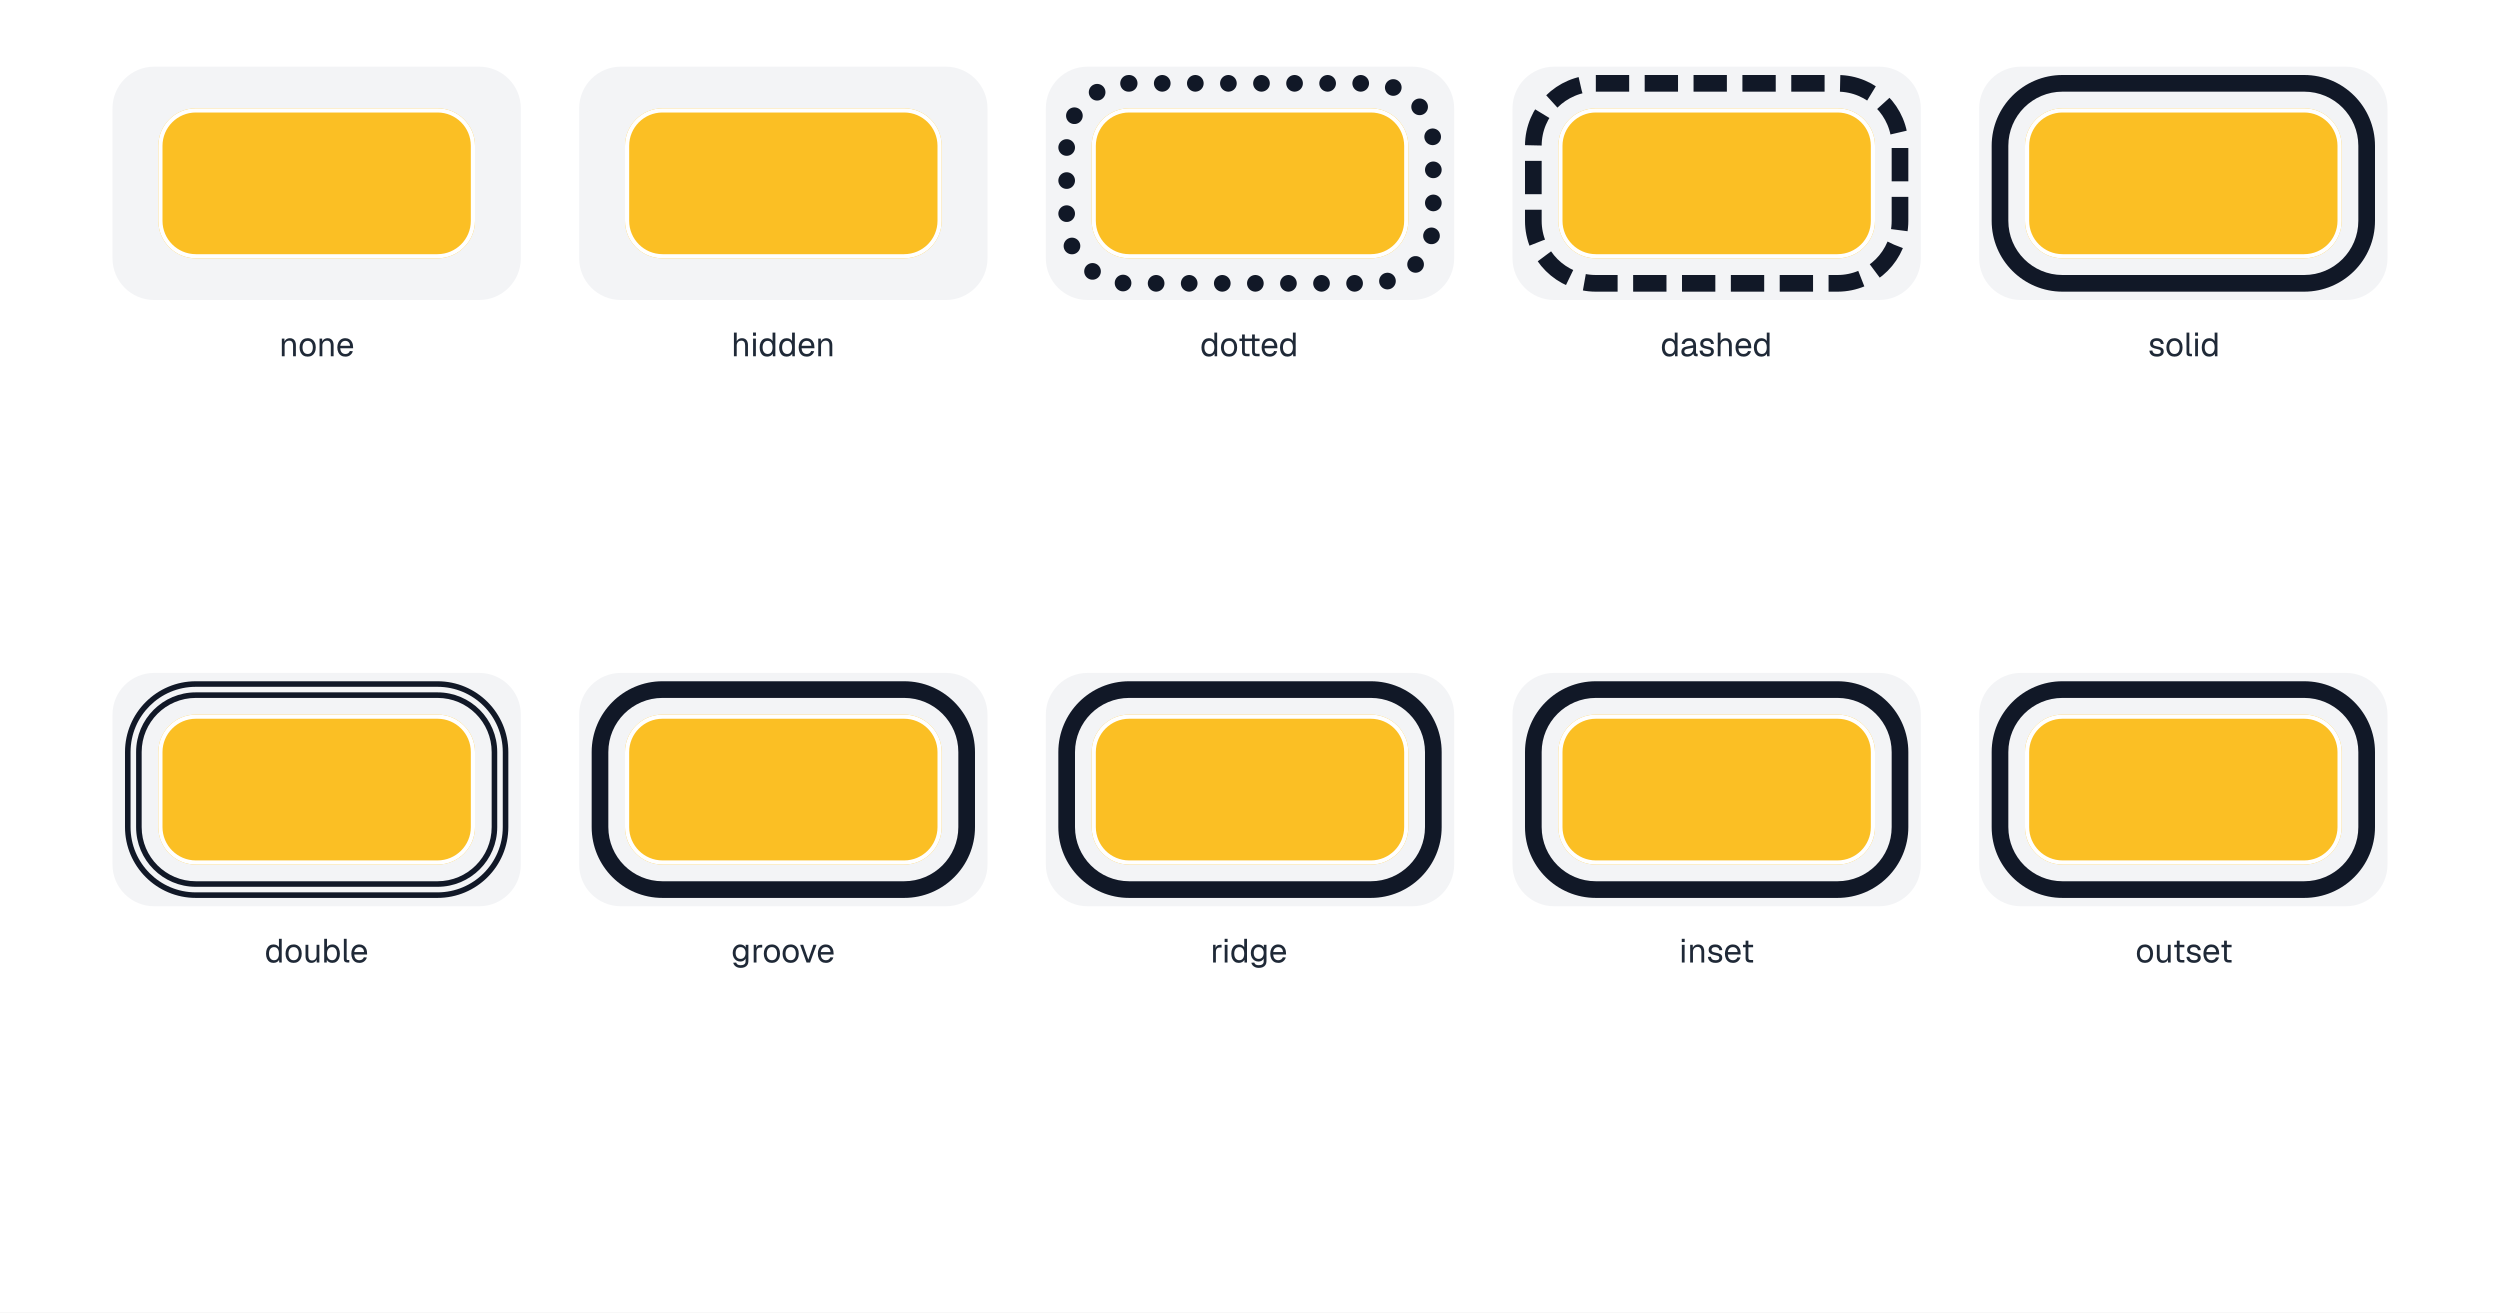
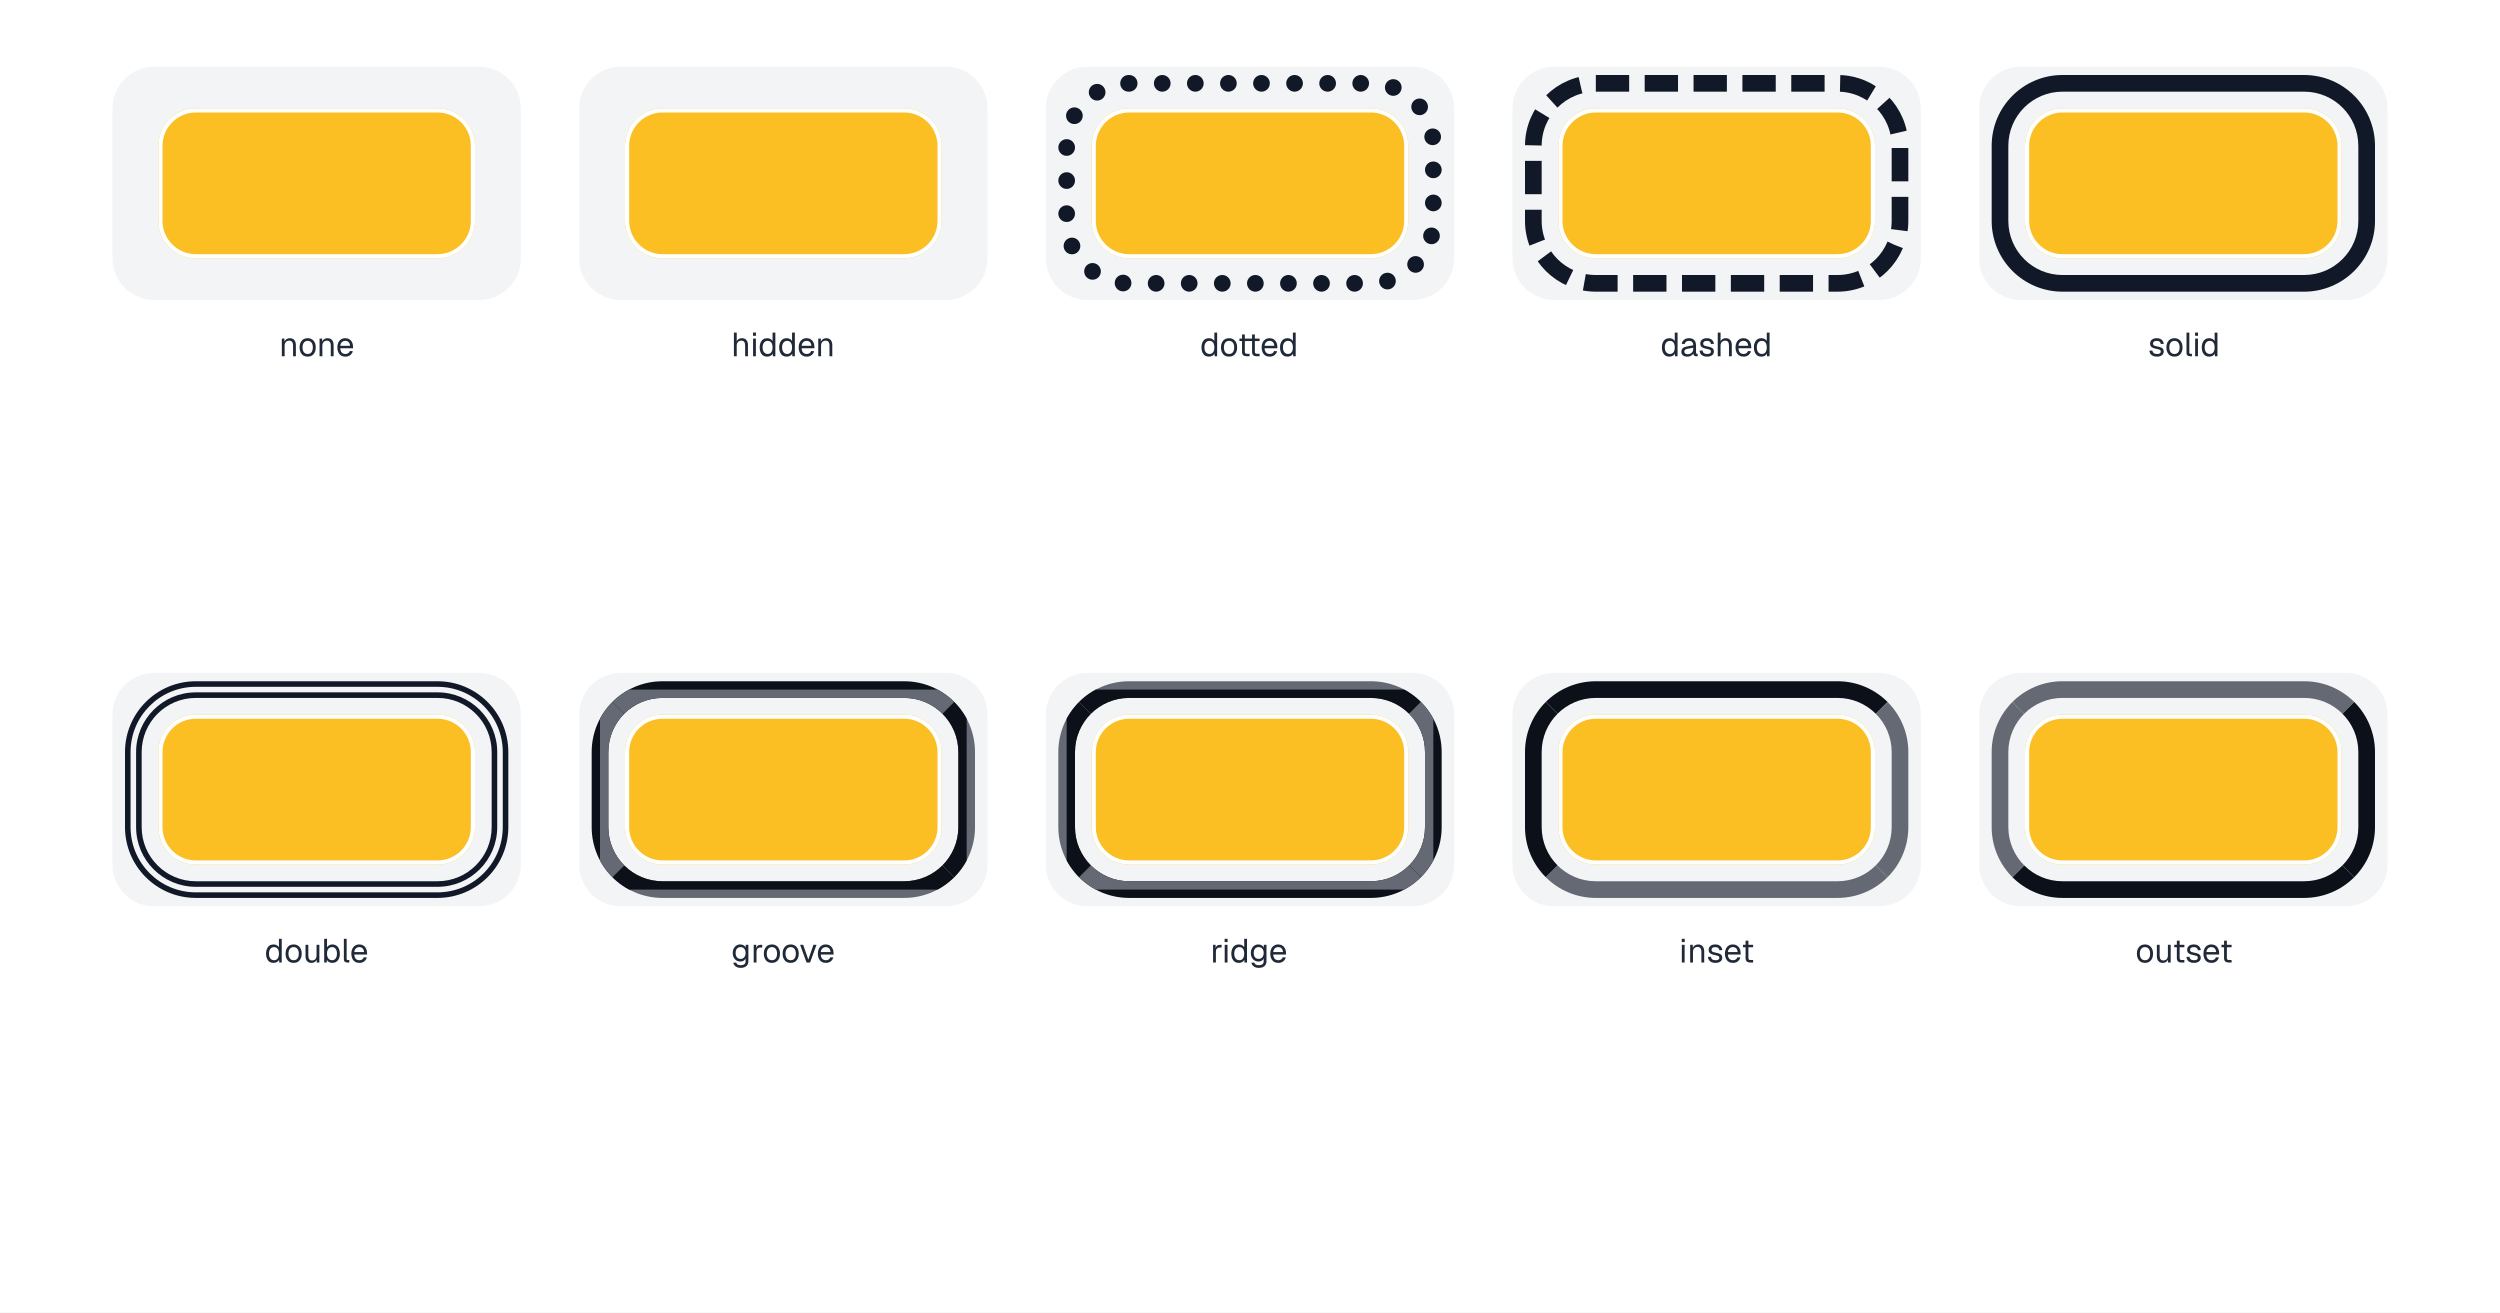
<svg xmlns="http://www.w3.org/2000/svg" width="1200" height="630" viewBox="0 0 1200 630">
  <rect x="0" y="0" width="1200" height="630" fill="#fff" />
  <path d="M74 32h156c11.05 0 20 8.95 20 20v72c0 11.05-8.95 20-20 20h-156c-11.05 0-20-8.95-20-20v-72c0-11.05 8.95-20 20-20Z" fill="#f3f4f6" />
  <path d="M94 52h116c9.94 0 18 8.06 18 18v36c0 9.94-8.06 18-18 18h-116c-9.94 0-18-8.06-18-18v-36c0-9.94 8.06-18 18-18Z" fill="#fbbf24" />
  <path d="M94 52h116c9.94 0 18 8.06 18 18v36c0 9.94-8.06 18-18 18h-116c-9.94 0-18-8.06-18-18v-36c0-9.94 8.06-18 18-18Zm0 2h116c8.84 0 16 7.16 16 16v36c0 8.84-7.16 16-16 16h-116c-8.84 0-16-7.16-16-16v-36c0-8.84 7.16-16 16-16Z" fill="#fff" fill-rule="evenodd" />
  <g fill="#1f2937">
    <use href="#g0" x="134" y="171" />
    <use href="#g1" x="143.1" y="171" />
    <use href="#g0" x="152.11" y="171" />
    <use href="#g2" x="161.22" y="171" />
  </g>
  <path d="M298 32h156c11.05 0 20 8.95 20 20v72c0 11.05-8.95 20-20 20h-156c-11.05 0-20-8.95-20-20v-72c0-11.05 8.95-20 20-20Z" fill="#f3f4f6" />
  <path d="M318 52h116c9.94 0 18 8.06 18 18v36c0 9.94-8.06 18-18 18h-116c-9.94 0-18-8.06-18-18v-36c0-9.94 8.06-18 18-18Z" fill="#fbbf24" />
  <path d="M318 52h116c9.94 0 18 8.06 18 18v36c0 9.94-8.06 18-18 18h-116c-9.94 0-18-8.06-18-18v-36c0-9.94 8.06-18 18-18Zm0 2h116c8.84 0 16 7.16 16 16v36c0 8.84-7.16 16-16 16h-116c-8.84 0-16-7.16-16-16v-36c0-8.84 7.16-16 16-16Z" fill="#fff" fill-rule="evenodd" />
  <g fill="#1f2937">
    <use href="#g3" x="351" y="171" />
    <use href="#g4" x="360.2" y="171" />
    <use href="#g5" x="363.94" y="171" />
    <use href="#g5" x="373.3" y="171" />
    <use href="#g2" x="382.66" y="171" />
    <use href="#g0" x="391.48" y="171" />
  </g>
  <path d="M522 32h156c11.05 0 20 8.95 20 20v72c0 11.05-8.95 20-20 20h-156c-11.05 0-20-8.95-20-20v-72c0-11.05 8.95-20 20-20Z" fill="#f3f4f6" />
  <path d="M542 52h116c9.94 0 18 8.06 18 18v36c0 9.94-8.06 18-18 18h-116c-9.94 0-18-8.06-18-18v-36c0-9.94 8.06-18 18-18Z" fill="#fbbf24" />
  <path d="M542 52h116c9.94 0 18 8.06 18 18v36c0 9.94-8.06 18-18 18h-116c-9.94 0-18-8.06-18-18v-36c0-9.94 8.06-18 18-18Zm0 2h116c8.84 0 16 7.16 16 16v36c0 8.84-7.16 16-16 16h-116c-8.84 0-16-7.16-16-16v-36c0-8.84 7.16-16 16-16Z" fill="#fff" fill-rule="evenodd" />
  <g fill="#1f2937">
    <use href="#g5" x="576" y="171" />
    <use href="#g1" x="585.36" y="171" />
    <use href="#g6" x="594.05" y="171" />
    <use href="#g2" x="604.88" y="171" />
    <use href="#g5" x="613.7" y="171" />
  </g>
  <path d="M746 32h156c11.05 0 20 8.95 20 20v72c0 11.05-8.95 20-20 20h-156c-11.05 0-20-8.95-20-20v-72c0-11.05 8.95-20 20-20Z" fill="#f3f4f6" />
  <path d="M766 52h116c9.94 0 18 8.06 18 18v36c0 9.94-8.06 18-18 18h-116c-9.94 0-18-8.06-18-18v-36c0-9.94 8.06-18 18-18Z" fill="#fbbf24" />
  <path d="M766 52h116c9.94 0 18 8.06 18 18v36c0 9.94-8.06 18-18 18h-116c-9.94 0-18-8.06-18-18v-36c0-9.94 8.06-18 18-18Zm0 2h116c8.84 0 16 7.16 16 16v36c0 8.84-7.16 16-16 16h-116c-8.84 0-16-7.16-16-16v-36c0-8.84 7.16-16 16-16Z" fill="#fff" fill-rule="evenodd" />
  <g fill="#1f2937">
    <use href="#g5" x="797" y="171" />
    <use href="#g7" x="806.36" y="171" />
    <use href="#g8" x="815.08" y="171" />
    <use href="#g3" x="823.24" y="171" />
    <use href="#g2" x="832.34" y="171" />
    <use href="#g5" x="841.16" y="171" />
  </g>
  <path d="M970 32h156c11.05 0 20 8.95 20 20v72c0 11.05-8.95 20-20 20h-156c-11.05 0-20-8.95-20-20v-72c0-11.05 8.95-20 20-20Z" fill="#f3f4f6" />
  <path d="M990 52h116c9.94 0 18 8.06 18 18v36c0 9.94-8.06 18-18 18h-116c-9.94 0-18-8.06-18-18v-36c0-9.94 8.06-18 18-18Z" fill="#fbbf24" />
  <path d="M990 52h116c9.94 0 18 8.06 18 18v36c0 9.94-8.06 18-18 18h-116c-9.94 0-18-8.06-18-18v-36c0-9.94 8.06-18 18-18Zm0 2h116c8.84 0 16 7.16 16 16v36c0 8.84-7.16 16-16 16h-116c-8.84 0-16-7.16-16-16v-36c0-8.84 7.16-16 16-16Z" fill="#fff" fill-rule="evenodd" />
  <g fill="#1f2937">
    <use href="#g8" x="1031" y="171" />
    <use href="#g1" x="1039.16" y="171" />
    <use href="#g9" x="1048.25" y="171" />
    <use href="#g4" x="1052.39" y="171" />
    <use href="#g5" x="1056.14" y="171" />
  </g>
  <path d="M74 323h156c11.05 0 20 8.95 20 20v72c0 11.05-8.95 20-20 20h-156c-11.05 0-20-8.95-20-20v-72c0-11.05 8.95-20 20-20Z" fill="#f3f4f6" />
  <path d="M94 343h116c9.94 0 18 8.06 18 18v36c0 9.94-8.06 18-18 18h-116c-9.94 0-18-8.06-18-18v-36c0-9.94 8.06-18 18-18Z" fill="#fbbf24" />
  <path d="M94 343h116c9.94 0 18 8.06 18 18v36c0 9.94-8.06 18-18 18h-116c-9.94 0-18-8.06-18-18v-36c0-9.94 8.06-18 18-18Zm0 2h116c8.84 0 16 7.16 16 16v36c0 8.84-7.16 16-16 16h-116c-8.84 0-16-7.16-16-16v-36c0-8.84 7.16-16 16-16Z" fill="#fff" fill-rule="evenodd" />
  <g fill="#1f2937">
    <use href="#g5" x="127" y="462" />
    <use href="#g1" x="136.36" y="462" />
    <use href="#g10" x="145.37" y="462" />
    <use href="#g11" x="154.33" y="462" />
    <use href="#g9" x="163.77" y="462" />
    <use href="#g2" x="167.94" y="462" />
  </g>
  <path d="M298 323h156c11.05 0 20 8.95 20 20v72c0 11.05-8.95 20-20 20h-156c-11.05 0-20-8.95-20-20v-72c0-11.05 8.95-20 20-20Z" fill="#f3f4f6" />
  <path d="M318 343h116c9.94 0 18 8.06 18 18v36c0 9.94-8.06 18-18 18h-116c-9.94 0-18-8.06-18-18v-36c0-9.94 8.06-18 18-18Z" fill="#fbbf24" />
  <path d="M318 343h116c9.94 0 18 8.06 18 18v36c0 9.94-8.06 18-18 18h-116c-9.94 0-18-8.06-18-18v-36c0-9.94 8.06-18 18-18Zm0 2h116c8.84 0 16 7.16 16 16v36c0 8.84-7.16 16-16 16h-116c-8.84 0-16-7.16-16-16v-36c0-8.84 7.16-16 16-16Z" fill="#fff" fill-rule="evenodd" />
  <g fill="#1f2937">
    <use href="#g12" x="351" y="462" />
    <use href="#g13" x="360.5" y="462" />
    <use href="#g1" x="365.93" y="462" />
    <use href="#g1" x="374.94" y="462" />
    <use href="#g14" x="383.7" y="462" />
    <use href="#g2" x="391.86" y="462" />
  </g>
  <path d="M522 323h156c11.05 0 20 8.95 20 20v72c0 11.05-8.95 20-20 20h-156c-11.05 0-20-8.95-20-20v-72c0-11.05 8.95-20 20-20Z" fill="#f3f4f6" />
  <path d="M542 343h116c9.94 0 18 8.06 18 18v36c0 9.94-8.06 18-18 18h-116c-9.94 0-18-8.06-18-18v-36c0-9.94 8.06-18 18-18Z" fill="#fbbf24" />
  <path d="M542 343h116c9.94 0 18 8.06 18 18v36c0 9.94-8.06 18-18 18h-116c-9.94 0-18-8.06-18-18v-36c0-9.94 8.06-18 18-18Zm0 2h116c8.84 0 16 7.16 16 16v36c0 8.84-7.16 16-16 16h-116c-8.84 0-16-7.16-16-16v-36c0-8.84 7.16-16 16-16Z" fill="#fff" fill-rule="evenodd" />
  <g fill="#1f2937">
    <use href="#g13" x="581" y="462" />
    <use href="#g4" x="586.58" y="462" />
    <use href="#g5" x="590.33" y="462" />
    <use href="#g12" x="599.69" y="462" />
    <use href="#g2" x="609.03" y="462" />
  </g>
  <path d="M746 323h156c11.05 0 20 8.95 20 20v72c0 11.05-8.95 20-20 20h-156c-11.05 0-20-8.95-20-20v-72c0-11.05 8.95-20 20-20Z" fill="#f3f4f6" />
  <path d="M766 343h116c9.94 0 18 8.06 18 18v36c0 9.94-8.06 18-18 18h-116c-9.94 0-18-8.06-18-18v-36c0-9.94 8.06-18 18-18Z" fill="#fbbf24" />
  <path d="M766 343h116c9.94 0 18 8.06 18 18v36c0 9.94-8.06 18-18 18h-116c-9.94 0-18-8.06-18-18v-36c0-9.94 8.06-18 18-18Zm0 2h116c8.84 0 16 7.16 16 16v36c0 8.84-7.16 16-16 16h-116c-8.84 0-16-7.16-16-16v-36c0-8.84 7.16-16 16-16Z" fill="#fff" fill-rule="evenodd" />
  <g fill="#1f2937">
    <use href="#g4" x="806" y="462" />
    <use href="#g0" x="810" y="462" />
    <use href="#g8" x="819.1" y="462" />
    <use href="#g2" x="827.26" y="462" />
    <use href="#g15" x="835.76" y="462" />
  </g>
  <path d="M970 323h156c11.05 0 20 8.95 20 20v72c0 11.05-8.95 20-20 20h-156c-11.05 0-20-8.95-20-20v-72c0-11.05 8.95-20 20-20Z" fill="#f3f4f6" />
  <path d="M990 343h116c9.94 0 18 8.06 18 18v36c0 9.94-8.06 18-18 18h-116c-9.94 0-18-8.06-18-18v-36c0-9.94 8.06-18 18-18Z" fill="#fbbf24" />
  <path d="M990 343h116c9.94 0 18 8.06 18 18v36c0 9.94-8.06 18-18 18h-116c-9.94 0-18-8.06-18-18v-36c0-9.94 8.06-18 18-18Zm0 2h116c8.84 0 16 7.16 16 16v36c0 8.84-7.16 16-16 16h-116c-8.84 0-16-7.16-16-16v-36c0-8.84 7.16-16 16-16Z" fill="#fff" fill-rule="evenodd" />
  <g fill="#1f2937">
    <use href="#g1" x="1025" y="462" />
    <use href="#g10" x="1034.01" y="462" />
    <use href="#g15" x="1042.76" y="462" />
    <use href="#g8" x="1048.78" y="462" />
    <use href="#g2" x="1056.94" y="462" />
    <use href="#g15" x="1065.43" y="462" />
  </g>
  <path d="M542 40h116c16.57 0 30 13.43 30 30v36c0 16.57-13.43 30-30 30h-116c-16.57 0-30-13.43-30-30v-36c0-16.57 13.43-30 30-30Z" fill="none" stroke="#111827" stroke-width="8" stroke-dasharray="0 15.877" stroke-linecap="round" />
  <path d="M766 40h116c16.57 0 30 13.43 30 30v36c0 16.57-13.43 30-30 30h-116c-16.57 0-30-13.43-30-30v-36c0-16.57 13.43-30 30-30Z" fill="none" stroke="#111827" stroke-width="8" stroke-dasharray="16 7.452" />
  <path d="M990 36h116c18.78 0 34 15.22 34 34v36c0 18.78-15.22 34-34 34h-116c-18.78 0-34-15.22-34-34v-36c0-18.78 15.22-34 34-34Zm0 8h116c14.36 0 26 11.64 26 26v36c0 14.36-11.64 26-26 26h-116c-14.36 0-26-11.64-26-26v-36c0-14.36 11.64-26 26-26Z" fill="#111827" fill-rule="evenodd" />
  <path d="M94 327h116c18.78 0 34 15.22 34 34v36c0 18.78-15.22 34-34 34h-116c-18.78 0-34-15.22-34-34v-36c0-18.78 15.22-34 34-34Zm0 2.67h116c17.3 0 31.33 14.03 31.33 31.33v36c0 17.3-14.03 31.33-31.33 31.33h-116c-17.3 0-31.33-14.03-31.33-31.33v-36c0-17.3 14.03-31.33 31.33-31.33Z" fill="#111827" fill-rule="evenodd" />
  <path d="M94 332.33h116c15.83 0 28.67 12.84 28.67 28.67v36c0 15.83-12.84 28.67-28.67 28.67h-116c-15.83 0-28.67-12.84-28.67-28.67v-36c0-15.83 12.84-28.67 28.67-28.67Zm0 2.67h116c14.36 0 26 11.64 26 26v36c0 14.36-11.64 26-26 26h-116c-14.36 0-26-11.64-26-26v-36c0-14.36 11.64-26 26-26Z" fill="#111827" fill-rule="evenodd" />
-   <path d="M318 327h116c18.78 0 34 15.22 34 34v36c0 18.78-15.22 34-34 34h-116c-18.78 0-34-15.22-34-34v-36c0-18.78 15.22-34 34-34Zm0 8h116c14.36 0 26 11.64 26 26v36c0 14.36-11.64 26-26 26h-116c-14.36 0-26-11.64-26-26v-36c0-14.36 11.64-26 26-26Z" fill="#111827" fill-rule="evenodd" />
-   <path d="M542 327h116c18.78 0 34 15.22 34 34v36c0 18.78-15.22 34-34 34h-116c-18.78 0-34-15.22-34-34v-36c0-18.78 15.22-34 34-34Zm0 8h116c14.36 0 26 11.64 26 26v36c0 14.36-11.64 26-26 26h-116c-14.36 0-26-11.64-26-26v-36c0-14.36 11.64-26 26-26Z" fill="#111827" fill-rule="evenodd" />
-   <path d="M766 327h116c18.78 0 34 15.22 34 34v36c0 18.78-15.22 34-34 34h-116c-18.78 0-34-15.22-34-34v-36c0-18.78 15.22-34 34-34Zm0 8h116c14.36 0 26 11.64 26 26v36c0 14.36-11.64 26-26 26h-116c-14.36 0-26-11.64-26-26v-36c0-14.36 11.64-26 26-26Z" fill="#111827" fill-rule="evenodd" />
-   <path d="M990 327h116c18.78 0 34 15.22 34 34v36c0 18.78-15.22 34-34 34h-116c-18.78 0-34-15.22-34-34v-36c0-18.78 15.22-34 34-34Zm0 8h116c14.36 0 26 11.64 26 26v36c0 14.36-11.64 26-26 26h-116c-14.36 0-26-11.64-26-26v-36c0-14.36 11.64-26 26-26Z" fill="#111827" fill-rule="evenodd" />
+   <clipPath id="cp0">
+     <path d="M318 327h116c18.78 0 34 15.22 34 34v36c0 18.78-15.22 34-34 34h-116c-18.78 0-34-15.22-34-34v-36c0-18.78 15.22-34 34-34Zm0 8h116c14.36 0 26 11.64 26 26v36c0 14.36-11.64 26-26 26h-116c-14.36 0-26-11.64-26-26v-36c0-14.36 11.64-26 26-26Z" clip-rule="evenodd" />
+   </clipPath>
+   <g clip-path="url(#cp0)">
+     <path d="M284 327l19 19h146l19-19Z" fill="#0b1019" />
+     <path d="M288 331l17 17h142l17-17Z" fill="#646973" />
+     <path d="M468 327l-19 19v66l19 19Z" fill="#646973" />
+     <path d="M464 331l-17 17v62l17 17Z" fill="#0b1019" />
+     <path d="M468 431l-19-19h-146l-19 19Z" fill="#646973" />
+     <path d="M464 427l-17-17h-142l-17 17Z" fill="#0b1019" />
+     <path d="M284 431l19-19v-66l-19-19Z" fill="#0b1019" />
+     <path d="M288 427l17-17v-62l-17-17Z" fill="#646973" />
+   </g>
+   <clipPath id="cp1">
+     <path d="M542 327h116c18.78 0 34 15.22 34 34v36c0 18.78-15.22 34-34 34h-116c-18.78 0-34-15.22-34-34v-36c0-18.78 15.22-34 34-34Zm0 8h116c14.36 0 26 11.64 26 26v36c0 14.36-11.64 26-26 26h-116c-14.36 0-26-11.64-26-26v-36c0-14.36 11.64-26 26-26Z" clip-rule="evenodd" />
+   </clipPath>
+   <g clip-path="url(#cp1)">
+     <path d="M508 327l19 19h146l19-19Z" fill="#646973" />
+     <path d="M512 331l17 17h142l17-17Z" fill="#0b1019" />
+     <path d="M692 327l-19 19v66l19 19Z" fill="#0b1019" />
+     <path d="M688 331l-17 17v62l17 17Z" fill="#646973" />
+     <path d="M692 431l-19-19h-146l-19 19Z" fill="#0b1019" />
+     <path d="M688 427l-17-17h-142l-17 17Z" fill="#646973" />
+     <path d="M508 431l19-19v-66l-19-19Z" fill="#646973" />
+     <path d="M512 427l17-17v-62l-17-17Z" fill="#0b1019" />
+   </g>
+   <clipPath id="cp2">
+     <path d="M766 327h116c18.78 0 34 15.22 34 34v36c0 18.78-15.22 34-34 34h-116c-18.78 0-34-15.22-34-34v-36c0-18.78 15.22-34 34-34Zm0 8h116c14.36 0 26 11.64 26 26v36c0 14.36-11.64 26-26 26h-116c-14.36 0-26-11.64-26-26v-36c0-14.36 11.64-26 26-26Z" clip-rule="evenodd" />
+   </clipPath>
+   <g clip-path="url(#cp2)">
+     <path d="M732 327l21 21h142l21-21Z" fill="#0b1019" />
+     <path d="M916 327l-21 21v62l21 21Z" fill="#646973" />
+     <path d="M916 431l-21-21h-142l-21 21Z" fill="#646973" />
+     <path d="M732 431l21-21v-62l-21-21Z" fill="#0b1019" />
+   </g>
+   <clipPath id="cp3">
+     <path d="M990 327h116c18.78 0 34 15.22 34 34v36c0 18.78-15.22 34-34 34h-116c-18.78 0-34-15.22-34-34v-36c0-18.78 15.22-34 34-34Zm0 8h116c14.36 0 26 11.64 26 26v36c0 14.36-11.64 26-26 26h-116c-14.36 0-26-11.64-26-26v-36c0-14.36 11.64-26 26-26Z" clip-rule="evenodd" />
+   </clipPath>
+   <g clip-path="url(#cp3)">
+     <path d="M956 327l21 21h142l21-21Z" fill="#646973" />
+     <path d="M1140 327l-21 21v62l21 21Z" fill="#0b1019" />
+     <path d="M1140 431l-21-21h-142l-21 21Z" fill="#0b1019" />
+     <path d="M956 431l21-21v-62l-21-21Z" fill="#646973" />
+   </g>
  <defs>
    <path id="g0" d="M1.28 0v-8.48h1.24l.04 2.17-.15-.16q.15-.75.54-1.23.41-.49.97-.72.58-.25 1.24-.25.97 0 1.59.44.64.42.95 1.15t.32 1.63v5.45h-1.35v-5.08q0-.78-.19-1.31t-.59-.81q-.39-.28-1.03-.28-.97 0-1.61.62-.63.61-.63 1.78l.01 5.08Z" />
    <path id="g1" d="M4.59.19q-1.17 0-2.06-.53-.87-.55-1.36-1.55-.47-1-.47-2.34 0-1.36.47-2.35.49-1 1.36-1.55.89-.54 2.06-.54t2.03.55q.88.54 1.36 1.54.49.99.49 2.35 0 1.34-.49 2.34-.48 1-1.36 1.55-.85.53-2.03.53Zm0-1.28q1.18 0 1.82-.83.65-.85.65-2.31 0-1.49-.65-2.32-.64-.84-1.82-.84-1.17 0-1.82.84-.66.83-.66 2.32 0 1.46.66 2.31.65.83 1.82.83Z" />
    <path id="g2" d="M4.59.19q-1.2 0-2.07-.53-.88-.55-1.35-1.55t-.47-2.34.47-2.33q.47-1 1.33-1.55.86-.56 2.03-.56 1.09 0 1.94.53.86.52 1.33 1.52.47.98.47 2.4v.39h-6.16q.08 1.36.72 2.05.65.69 1.76.69.83 0 1.36-.39.55-.4.75-1.04l1.44.11q-.33 1.14-1.27 1.88-.93.72-2.28.72Zm-2.48-5.21h4.69q-.1-1.21-.72-1.79t-1.55-.58q-.98 0-1.62.61-.63.59-.8 1.76Z" />
    <path id="g3" d="M1.28 0v-11.36h1.35l-.01 4.75-.15-.03q.15-.7.53-1.14.39-.45.95-.67t1.24-.22q.9 0 1.53.4.64.41.97 1.15.33.71.33 1.67v5.45h-1.35v-5.08q0-1.22-.44-1.81t-1.34-.59q-1.01 0-1.64.62t-.63 1.8l.01 5.06Z" />
    <path id="g4" d="M1.28 0v-8.48h1.35l-.01 8.48Zm-.03-9.81v-1.56l1.41-.01v1.57Z" />
    <path id="g5" d="M4.28.19q-1.09 0-1.91-.53-.81-.55-1.24-1.54t-.43-2.35.43-2.35 1.25-1.55q.81-.54 1.9-.54.86 0 1.56.36t1.05 1.01v-4.06h1.34v11.36h-1.2l-.06-1.28q-.34.69-1.06 1.08t-1.63.39Zm.28-1.28q.75 0 1.27-.38t.8-1.09q.26-.72.26-1.67 0-1-.26-1.71-.27-.7-.8-1.08-.52-.37-1.27-.37-1.12 0-1.79.84t-.66 2.32q0 1.45.66 2.29t1.79.85Z" />
    <path id="g6" d="M4.39 0q-1.16 0-1.72-.53-.55-.53-.55-1.64l.01-8.3h1.34v8.27q0 .58.25.79.26.22.8.22h1.21v1.19Zm-3.52-7.3v-1.18h4.86v1.18Zm8.33 7.3q-1.15 0-1.72-.53-.54-.53-.54-1.64v-8.3h1.34v8.27q0 .58.25.79.27.22.8.22h1.22v1.19Zm-3.51-7.3v-1.18h4.86v1.18Z" />
    <path id="g7" d="M3.56.19q-1.31 0-2.09-.61-.77-.61-.77-1.69 0-1.09.64-1.72t2.03-.87l3.02-.57q0-1.07-.51-1.59-.51-.53-1.51-.53-.89 0-1.4.39t-.7 1.13l-1.43-.11q.25-1.21 1.16-1.94.92-.75 2.38-.75 1.62 0 2.48.92.87.92.87 2.53v3.5q0 .3.1.42t.34.11h.35v1.19q-.07.02-.22.02-.14.01-.3.01-.58 0-.94-.19t-.51-.57q-.16-.4-.16-1.04l.16.04q-.11.54-.55 1-.44.43-1.08.68-.64.24-1.36.24Zm.14-1.17q.85 0 1.44-.33.61-.33.92-.89.33-.58.33-1.28v-.61l-2.77.51q-.85.16-1.18.49t-.33.86q0 .59.42.92t1.17.33Z" />
    <path id="g8" d="M4.38.19q-1.18 0-1.97-.36-.8-.38-1.22-1.02-.42-.65-.49-1.48l1.41-.1q.12.77.62 1.22.52.46 1.65.46.85 0 1.32-.27.47-.28.47-.91 0-.34-.15-.56-.14-.23-.6-.39-.45-.17-1.31-.33-1.19-.23-1.86-.56-.67-.34-.94-.81-.26-.49-.26-1.16 0-1.14.83-1.86.84-.73 2.37-.73 1.13 0 1.83.39.72.39 1.08 1.01.37.63.45 1.32l-1.41.09q-.03-.39-.23-.73-.2-.36-.63-.58-.42-.22-1.12-.22-.91 0-1.34.36-.43.34-.43.89 0 .41.16.67.17.27.59.44t1.17.3q1.24.2 1.94.53.72.31.99.79t.28 1.14q0 1.16-.91 1.82-.89.64-2.3.64Z" />
    <path id="g9" d="M2.94 0q-.74 0-1.21-.38-.45-.39-.45-1.21v-9.77h1.35l-.01 9.64q.01.27.13.41.14.12.41.12h.73v1.19Z" />
    <path id="g10" d="M4.06.19q-1.26 0-2.03-.85-.75-.86-.75-2.37v-5.45h1.35l-.01 5.09q.01 1.23.44 1.83.44.58 1.36.58 1 0 1.58-.65t.58-1.79v-5.06h1.34v8.48h-1.28v-2.09l.2.11q-.25 1.04-.97 1.61-.71.56-1.81.56Z" />
    <path id="g11" d="M5.17.19q-.89 0-1.58-.39t-1.04-1.08l-.05 1.28h-1.22v-11.36h1.35l-.01 4.06q.32-.53.99-.95t1.56-.42q1.11 0 1.92.55.83.54 1.27 1.54.45.99.45 2.35t-.45 2.36q-.44.98-1.27 1.53-.81.53-1.92.53Zm-.08-1.28q1.07 0 1.69-.85t.63-2.29q0-1.49-.63-2.32-.62-.84-1.66-.84-.78 0-1.34.37t-.86 1.08-.3 1.71q.01.95.3 1.67.3.7.85 1.09.54.38 1.32.38Z" />
    <path id="g12" d="M4.5 2.59q-.92 0-1.66-.31-.73-.3-1.23-.86-.49-.56-.67-1.3l1.42-.09q.19.6.67.94t1.47.34q1.14 0 1.75-.47.63-.45.63-1.39l-.01-1.37q-.29.67-.96 1.08-.68.39-1.5.39-1.08 0-1.93-.52-.84-.53-1.31-1.45-.47-.94-.47-2.14 0-1.22.46-2.13t1.29-1.45 1.89-.53q.89 0 1.6.42.72.41 1 1.11v-1.34h1.28v7.9q0 1-.45 1.71t-1.29 1.09q-.82.37-1.98.37Zm-.03-4.32q1.08 0 1.73-.75.66-.77.68-2.08.01-.88-.29-1.5-.29-.64-.84-.99t-1.28-.34q-1.13 0-1.75.76t-.61 2.07q0 1.31.62 2.08.65.75 1.74.75Z" />
    <path id="g13" d="M1.28 0v-8.48h1.19l.06 2.14-.12-.05q.15-1.08.68-1.58.54-.51 1.44-.51h.83v1.28h-.81q-.64 0-1.07.23-.42.24-.64.69t-.21 1.16l-.01 5.12Z" />
    <path id="g14" d="M3.44 0l-3.08-8.48h1.47l2.45 7.1 2.47-7.1h1.47l-3.08 8.48Z" />
    <path id="g15" d="M4.39 0q-1.16 0-1.72-.53-.55-.53-.55-1.64l.01-8.3h1.34v8.27q0 .58.25.79.26.22.8.22h1.21v1.19Zm-3.52-7.3v-1.18h4.86v1.18Z" />
  </defs>
</svg>
